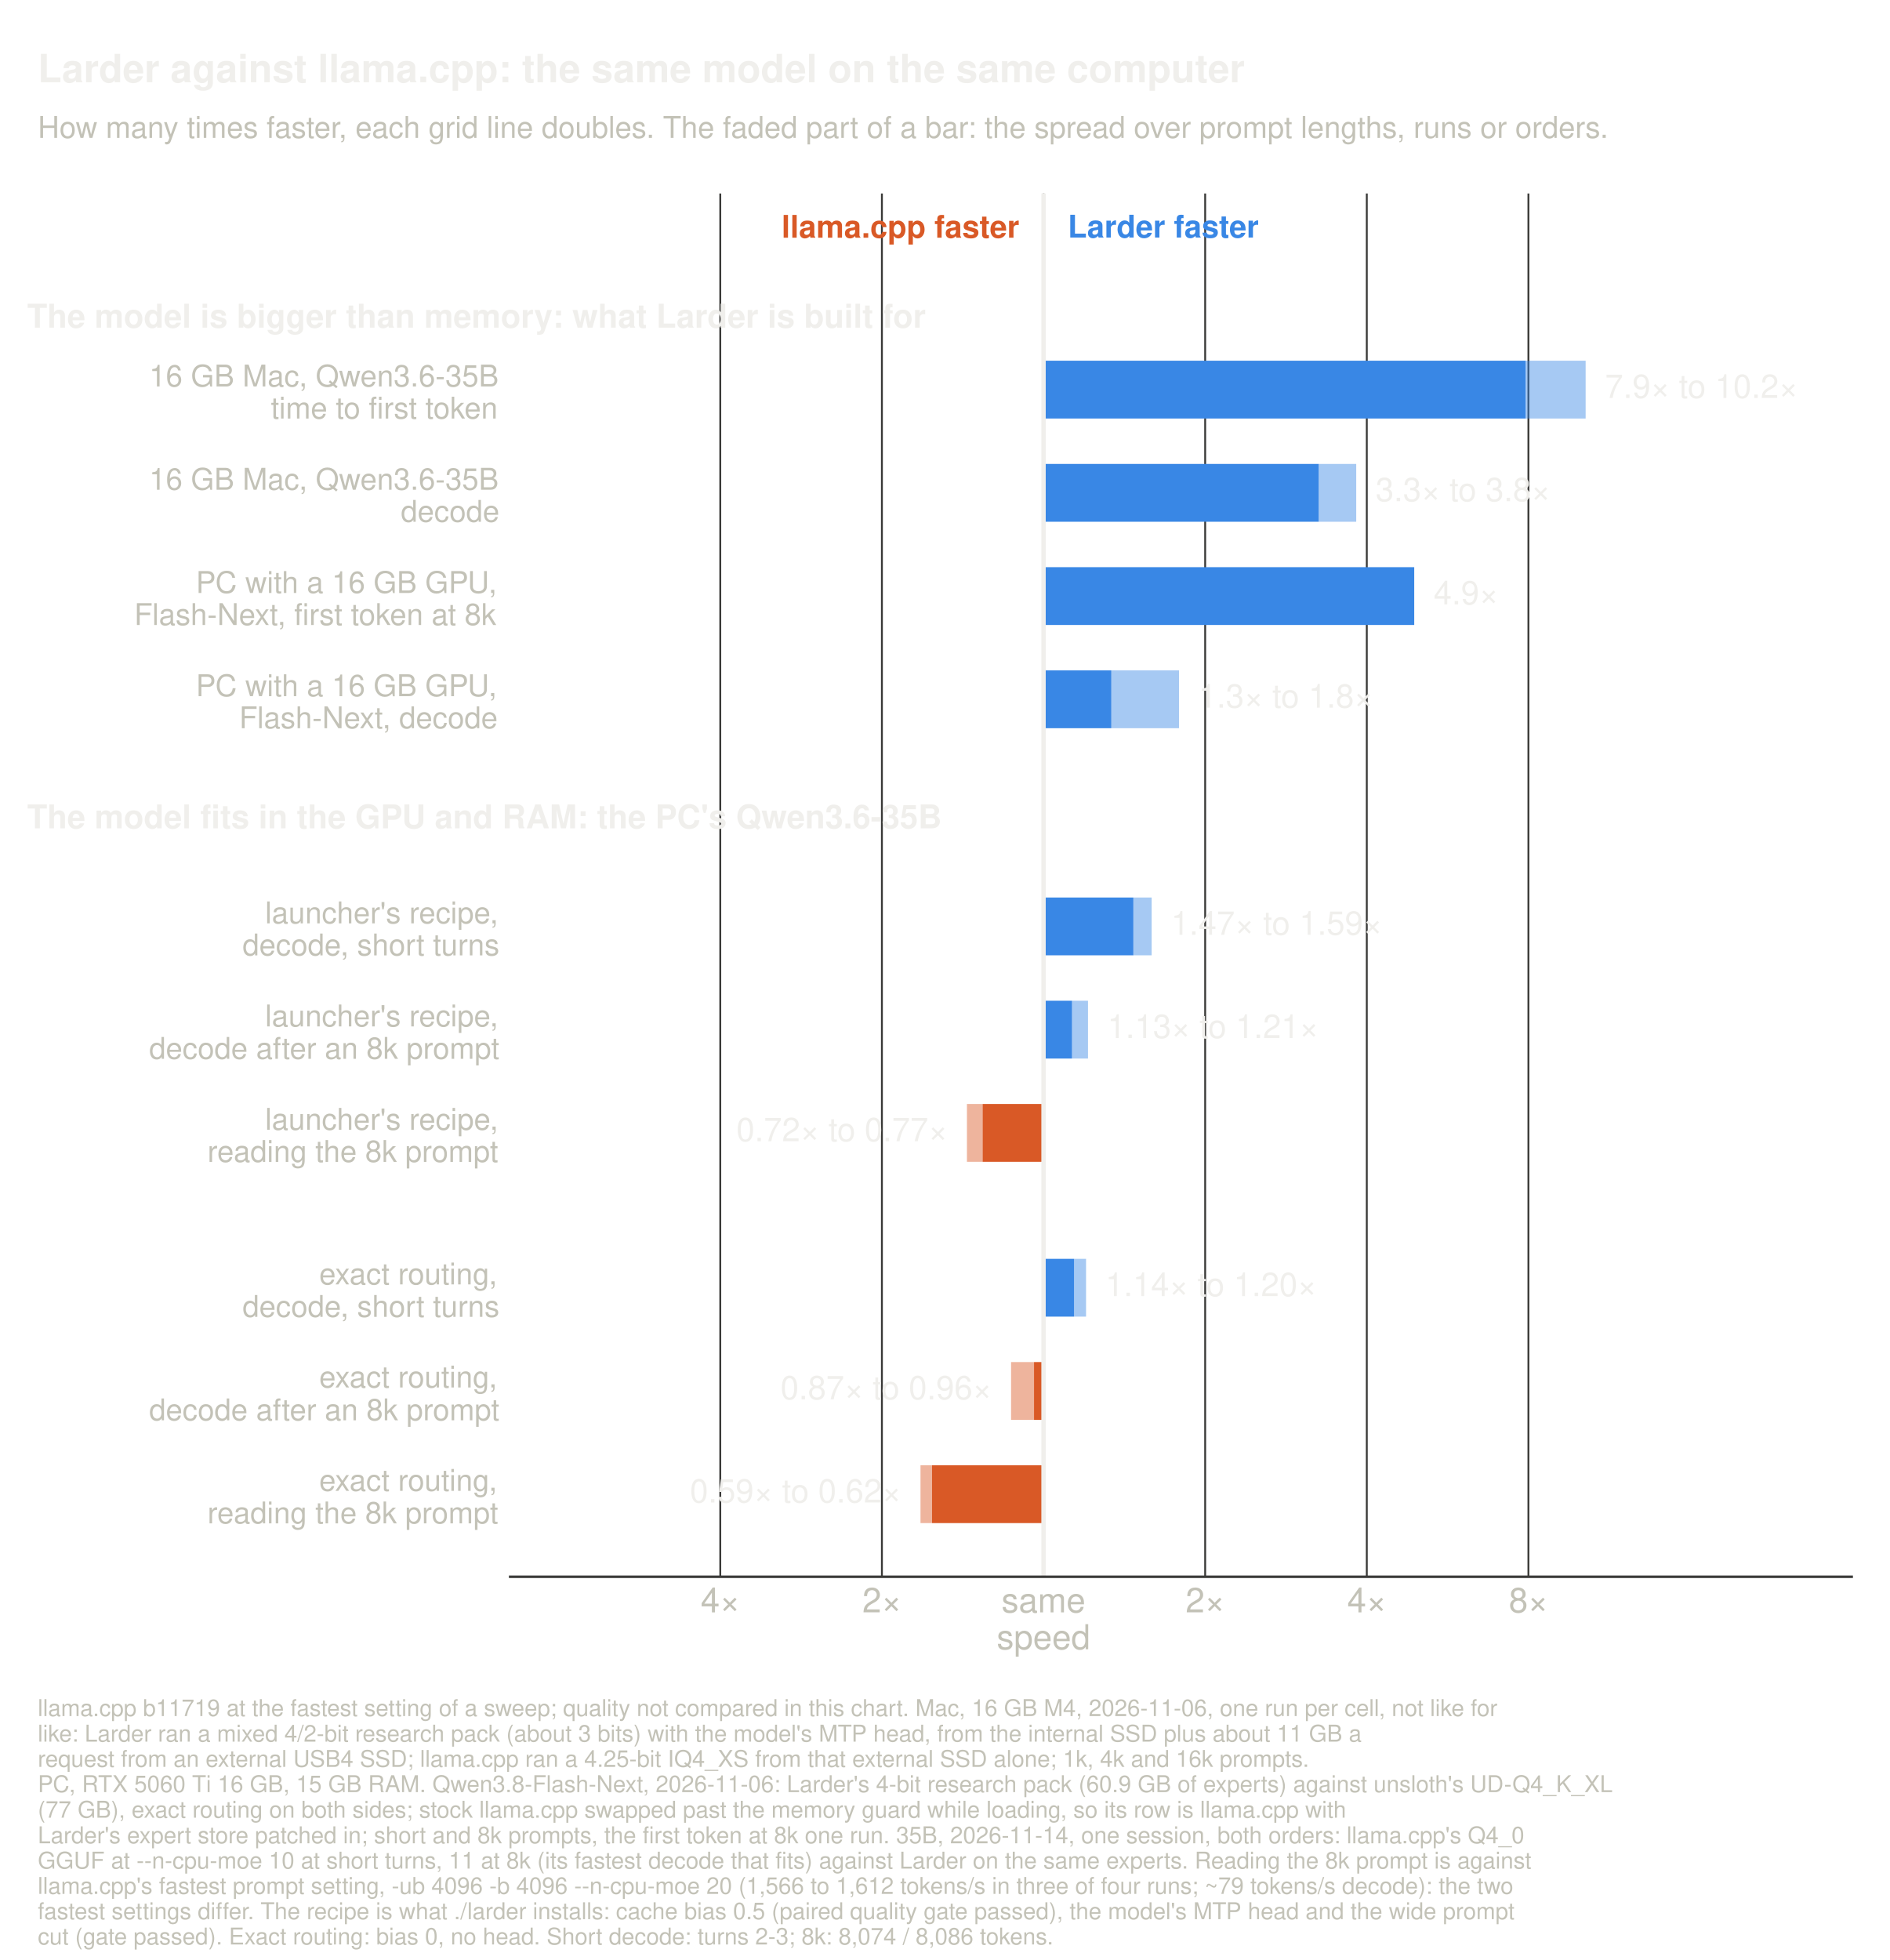
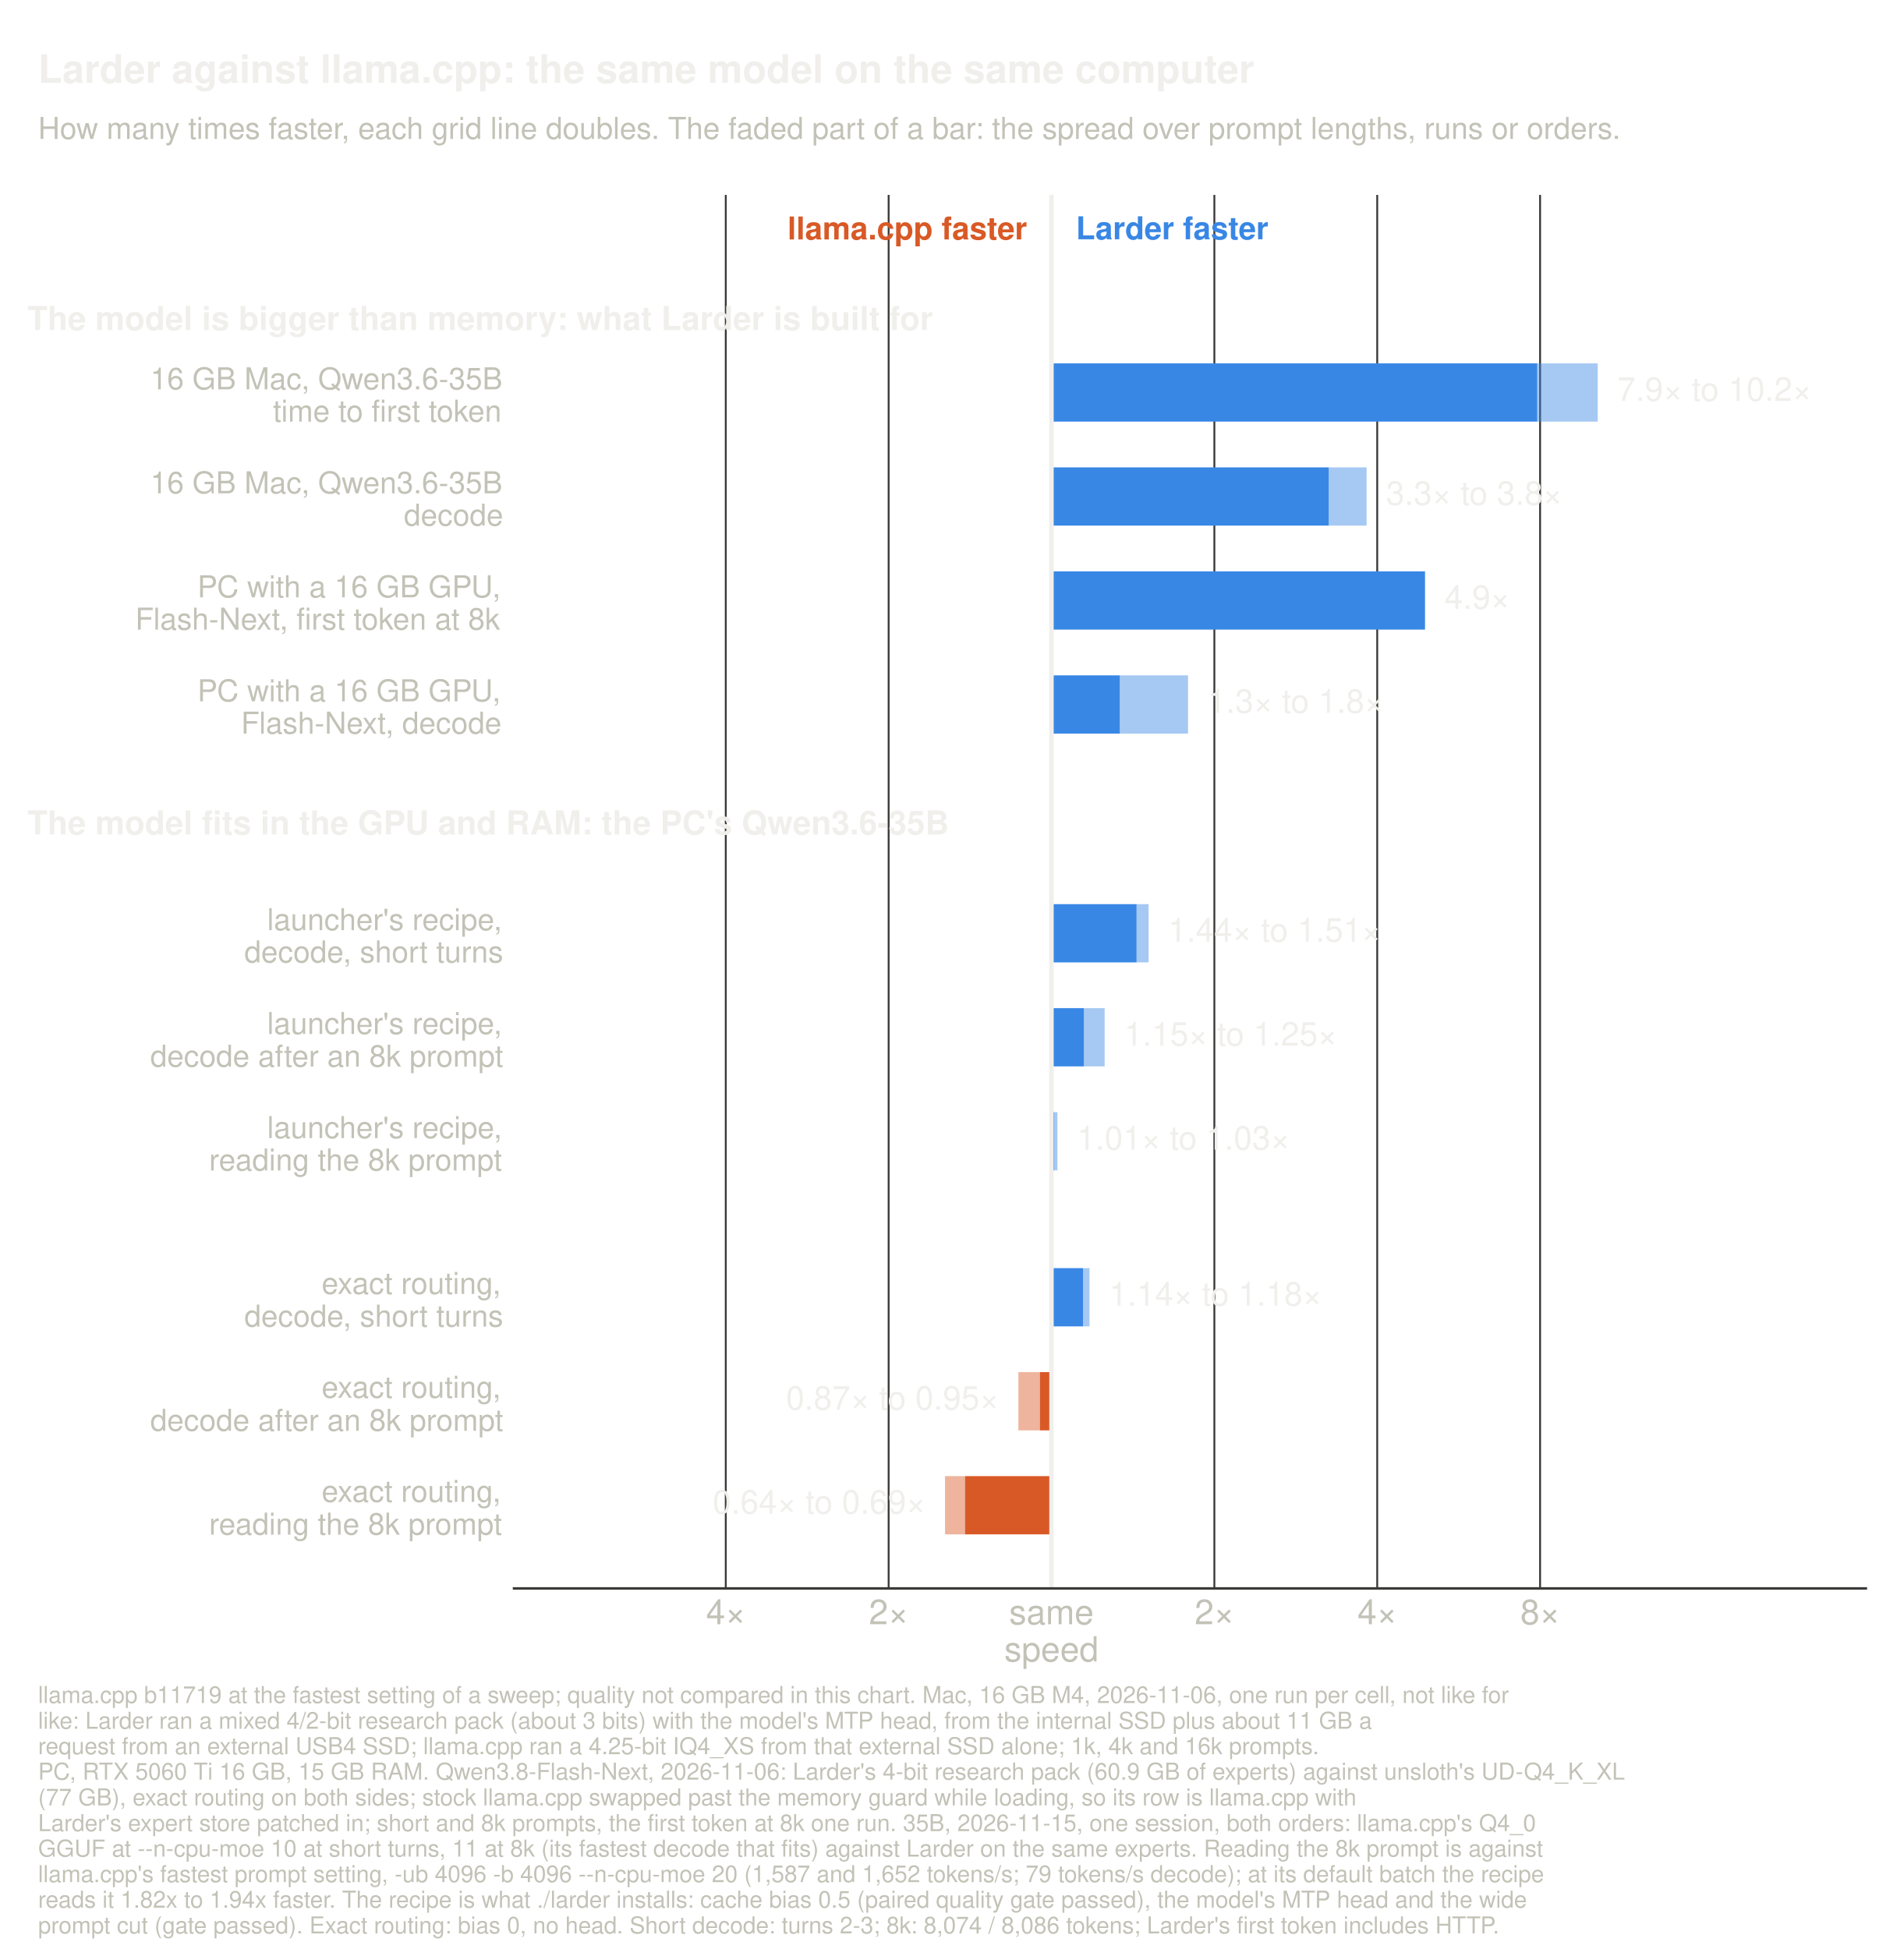
- <svg xmlns="http://www.w3.org/2000/svg" width="604.8pt" height="627.3pt" viewBox="0 0 604.8 627.3" version="1.1">
+ <svg xmlns="http://www.w3.org/2000/svg" width="604.8pt" height="619.2pt" viewBox="0 0 604.8 619.2" version="1.1">
  <defs>
    <style type="text/css">*{stroke-linejoin: round; stroke-linecap: butt}</style>
  </defs>
  <g id="figure_1">
    <g id="patch_1">
      <path d="M 0 619.2  L 604.8 619.2  L 604.8 0  L 0 0  L 0 619.2  z " style="fill: none; opacity: 0" />
    </g>
    <g id="axes_1">
      <g id="patch_2">
        <path d="M 163.296 504.648  L 592.704 504.648  L 592.704 61.92  L 163.296 61.92  L 163.296 504.648  z " style="fill: none" />
      </g>
      <g id="matplotlib.axis_1">
        <g id="xtick_1">
          <g id="line2d_1">
-             <path d="M 230.553 504.648  L 230.553 61.92  " clip-path="url(#pccfe65af7b)" style="fill: none; stroke: #3a3a38; stroke-width: 0.6; stroke-linecap: square" />
+             <path d="M 230.553 504.648  L 230.553 61.92  " clip-path="url(#p7c2f07fdb1)" style="fill: none; stroke: #3a3a38; stroke-width: 0.6; stroke-linecap: square" />
          </g>
          <g id="line2d_2" />
          <g id="text_1">
            <text style="font-size: 11px; font-family: 'Helvetica', 'Arial', 'DejaVu Sans', sans-serif; text-anchor: middle; fill: #c3c2b7" x="230.553" y="516.039" transform="rotate(-0 230.5527 516.0388)">4×</text>
          </g>
        </g>
        <g id="xtick_2">
          <g id="line2d_3">
-             <path d="M 282.289 504.648  L 282.289 61.92  " clip-path="url(#pccfe65af7b)" style="fill: none; stroke: #3a3a38; stroke-width: 0.6; stroke-linecap: square" />
+             <path d="M 282.289 504.648  L 282.289 61.92  " clip-path="url(#p7c2f07fdb1)" style="fill: none; stroke: #3a3a38; stroke-width: 0.6; stroke-linecap: square" />
          </g>
          <g id="line2d_4" />
          <g id="text_2">
            <text style="font-size: 11px; font-family: 'Helvetica', 'Arial', 'DejaVu Sans', sans-serif; text-anchor: middle; fill: #c3c2b7" x="282.289" y="516.039" transform="rotate(-0 282.2886 516.0388)">2×</text>
          </g>
        </g>
        <g id="xtick_3">
          <g id="line2d_5">
-             <path d="M 334.024 504.648  L 334.024 61.92  " clip-path="url(#pccfe65af7b)" style="fill: none; stroke: #3a3a38; stroke-width: 0.6; stroke-linecap: square" />
+             <path d="M 334.024 504.648  L 334.024 61.92  " clip-path="url(#p7c2f07fdb1)" style="fill: none; stroke: #3a3a38; stroke-width: 0.6; stroke-linecap: square" />
          </g>
          <g id="line2d_6" />
          <g id="text_3">
            <text style="font-size: 11px; font-family: 'Helvetica', 'Arial', 'DejaVu Sans', sans-serif; fill: #c3c2b7" transform="translate(320.5761 516.0388)">same</text>
            <text style="font-size: 11px; font-family: 'Helvetica', 'Arial', 'DejaVu Sans', sans-serif; fill: #c3c2b7" transform="translate(319.0404 527.8315)">speed</text>
          </g>
        </g>
        <g id="xtick_4">
          <g id="line2d_7">
-             <path d="M 385.76 504.648  L 385.76 61.92  " clip-path="url(#pccfe65af7b)" style="fill: none; stroke: #3a3a38; stroke-width: 0.6; stroke-linecap: square" />
+             <path d="M 385.76 504.648  L 385.76 61.92  " clip-path="url(#p7c2f07fdb1)" style="fill: none; stroke: #3a3a38; stroke-width: 0.6; stroke-linecap: square" />
          </g>
          <g id="line2d_8" />
          <g id="text_4">
            <text style="font-size: 11px; font-family: 'Helvetica', 'Arial', 'DejaVu Sans', sans-serif; text-anchor: middle; fill: #c3c2b7" x="385.76" y="516.039" transform="rotate(-0 385.7604 516.0388)">2×</text>
          </g>
        </g>
        <g id="xtick_5">
          <g id="line2d_9">
-             <path d="M 437.496 504.648  L 437.496 61.92  " clip-path="url(#pccfe65af7b)" style="fill: none; stroke: #3a3a38; stroke-width: 0.6; stroke-linecap: square" />
+             <path d="M 437.496 504.648  L 437.496 61.92  " clip-path="url(#p7c2f07fdb1)" style="fill: none; stroke: #3a3a38; stroke-width: 0.6; stroke-linecap: square" />
          </g>
          <g id="line2d_10" />
          <g id="text_5">
            <text style="font-size: 11px; font-family: 'Helvetica', 'Arial', 'DejaVu Sans', sans-serif; text-anchor: middle; fill: #c3c2b7" x="437.496" y="516.039" transform="rotate(-0 437.4963 516.0388)">4×</text>
          </g>
        </g>
        <g id="xtick_6">
          <g id="line2d_11">
-             <path d="M 489.232 504.648  L 489.232 61.92  " clip-path="url(#pccfe65af7b)" style="fill: none; stroke: #3a3a38; stroke-width: 0.6; stroke-linecap: square" />
+             <path d="M 489.232 504.648  L 489.232 61.92  " clip-path="url(#p7c2f07fdb1)" style="fill: none; stroke: #3a3a38; stroke-width: 0.6; stroke-linecap: square" />
          </g>
          <g id="line2d_12" />
          <g id="text_6">
            <text style="font-size: 11px; font-family: 'Helvetica', 'Arial', 'DejaVu Sans', sans-serif; text-anchor: middle; fill: #c3c2b7" x="489.232" y="516.039" transform="rotate(-0 489.2322 516.0388)">8×</text>
          </g>
        </g>
      </g>
      <g id="matplotlib.axis_2">
        <g id="ytick_1">
          <g id="line2d_13" />
          <g id="text_7">
            <text style="font-size: 9.6px; font-family: 'Helvetica', 'Arial', 'DejaVu Sans', sans-serif; fill: #c3c2b7" transform="translate(47.7475 123.6944)">16 GB Mac, Qwen3.6-35B</text>
            <text style="font-size: 9.6px; font-family: 'Helvetica', 'Arial', 'DejaVu Sans', sans-serif; fill: #c3c2b7" transform="translate(86.7085 133.9592)">time to first token</text>
          </g>
        </g>
        <g id="ytick_2">
          <g id="line2d_14" />
          <g id="text_8">
            <text style="font-size: 9.6px; font-family: 'Helvetica', 'Arial', 'DejaVu Sans', sans-serif; fill: #c3c2b7" transform="translate(47.7475 156.7338)">16 GB Mac, Qwen3.6-35B</text>
            <text style="font-size: 9.6px; font-family: 'Helvetica', 'Arial', 'DejaVu Sans', sans-serif; fill: #c3c2b7" transform="translate(128.3035 166.9986)">decode</text>
          </g>
        </g>
        <g id="ytick_3">
          <g id="line2d_15" />
          <g id="text_9">
            <text style="font-size: 9.6px; font-family: 'Helvetica', 'Arial', 'DejaVu Sans', sans-serif; fill: #c3c2b7" transform="translate(62.6965 189.7732)">PC with a 16 GB GPU,</text>
            <text style="font-size: 9.6px; font-family: 'Helvetica', 'Arial', 'DejaVu Sans', sans-serif; fill: #c3c2b7" transform="translate(42.9625 200.038)">Flash-Next, first token at 8k</text>
          </g>
        </g>
        <g id="ytick_4">
          <g id="line2d_16" />
          <g id="text_10">
            <text style="font-size: 9.6px; font-family: 'Helvetica', 'Arial', 'DejaVu Sans', sans-serif; fill: #c3c2b7" transform="translate(62.6965 222.8126)">PC with a 16 GB GPU,</text>
            <text style="font-size: 9.6px; font-family: 'Helvetica', 'Arial', 'DejaVu Sans', sans-serif; fill: #c3c2b7" transform="translate(76.561 233.0774)">Flash-Next, decode</text>
          </g>
        </g>
        <g id="ytick_5">
          <g id="line2d_17" />
          <g id="text_11">
            <text style="font-size: 9.6px; font-family: 'Helvetica', 'Arial', 'DejaVu Sans', sans-serif; fill: #c3c2b7" transform="translate(84.862 295.5105)">launcher's recipe,</text>
            <text style="font-size: 9.6px; font-family: 'Helvetica', 'Arial', 'DejaVu Sans', sans-serif; fill: #c3c2b7" transform="translate(77.6215 305.7753)">decode, short turns</text>
          </g>
        </g>
        <g id="ytick_6">
          <g id="line2d_18" />
          <g id="text_12">
            <text style="font-size: 9.6px; font-family: 'Helvetica', 'Arial', 'DejaVu Sans', sans-serif; fill: #c3c2b7" transform="translate(84.862 328.5012)">launcher's recipe,</text>
            <text style="font-size: 9.6px; font-family: 'Helvetica', 'Arial', 'DejaVu Sans', sans-serif; fill: #c3c2b7" transform="translate(47.737 338.883)">decode after an 8k prompt</text>
          </g>
        </g>
        <g id="ytick_7">
          <g id="line2d_19" />
          <g id="text_13">
            <text style="font-size: 9.6px; font-family: 'Helvetica', 'Arial', 'DejaVu Sans', sans-serif; fill: #c3c2b7" transform="translate(84.862 361.5781)">launcher's recipe,</text>
            <text style="font-size: 9.6px; font-family: 'Helvetica', 'Arial', 'DejaVu Sans', sans-serif; fill: #c3c2b7" transform="translate(66.415 371.8699)">reading the 8k prompt</text>
          </g>
        </g>
        <g id="ytick_8">
          <g id="line2d_20" />
          <g id="text_14">
            <text style="font-size: 9.6px; font-family: 'Helvetica', 'Arial', 'DejaVu Sans', sans-serif; fill: #c3c2b7" transform="translate(102.1675 411.0757)">exact routing,</text>
            <text style="font-size: 9.6px; font-family: 'Helvetica', 'Arial', 'DejaVu Sans', sans-serif; fill: #c3c2b7" transform="translate(77.6215 421.4635)">decode, short turns</text>
          </g>
        </g>
        <g id="ytick_9">
          <g id="line2d_21" />
          <g id="text_15">
            <text style="font-size: 9.6px; font-family: 'Helvetica', 'Arial', 'DejaVu Sans', sans-serif; fill: #c3c2b7" transform="translate(102.1675 444.0663)">exact routing,</text>
            <text style="font-size: 9.6px; font-family: 'Helvetica', 'Arial', 'DejaVu Sans', sans-serif; fill: #c3c2b7" transform="translate(47.737 454.5711)">decode after an 8k prompt</text>
          </g>
        </g>
        <g id="ytick_10">
          <g id="line2d_22" />
          <g id="text_16">
            <text style="font-size: 9.6px; font-family: 'Helvetica', 'Arial', 'DejaVu Sans', sans-serif; fill: #c3c2b7" transform="translate(102.1675 477.1432)">exact routing,</text>
            <text style="font-size: 9.6px; font-family: 'Helvetica', 'Arial', 'DejaVu Sans', sans-serif; fill: #c3c2b7" transform="translate(66.415 487.558)">reading the 8k prompt</text>
          </g>
        </g>
      </g>
      <g id="patch_3">
-         <path d="M 334.024 133.946  L 488.338 133.946  L 488.338 115.444  L 334.024 115.444  z " clip-path="url(#pccfe65af7b)" style="fill: #3987e5" />
+         <path d="M 334.024 133.946  L 488.338 133.946  L 488.338 115.444  L 334.024 115.444  z " clip-path="url(#p7c2f07fdb1)" style="fill: #3987e5" />
      </g>
      <g id="patch_4">
-         <path d="M 488.338 133.946  L 507.543 133.946  L 507.543 115.444  L 488.338 115.444  z " clip-path="url(#pccfe65af7b)" style="fill: #3987e5; opacity: 0.45" />
+         <path d="M 488.338 133.946  L 507.543 133.946  L 507.543 115.444  L 488.338 115.444  z " clip-path="url(#p7c2f07fdb1)" style="fill: #3987e5; opacity: 0.45" />
      </g>
      <g id="patch_5">
-         <path d="M 334.024 166.985  L 422.103 166.985  L 422.103 148.483  L 334.024 148.483  z " clip-path="url(#pccfe65af7b)" style="fill: #3987e5" />
+         <path d="M 334.024 166.985  L 422.103 166.985  L 422.103 148.483  L 334.024 148.483  z " clip-path="url(#p7c2f07fdb1)" style="fill: #3987e5" />
      </g>
      <g id="patch_6">
-         <path d="M 422.103 166.985  L 434.114 166.985  L 434.114 148.483  L 422.103 148.483  z " clip-path="url(#pccfe65af7b)" style="fill: #3987e5; opacity: 0.45" />
+         <path d="M 422.103 166.985  L 434.114 166.985  L 434.114 148.483  L 422.103 148.483  z " clip-path="url(#p7c2f07fdb1)" style="fill: #3987e5; opacity: 0.45" />
      </g>
      <g id="patch_7">
-         <path d="M 334.024 200.025  L 452.68 200.025  L 452.68 181.523  L 334.024 181.523  z " clip-path="url(#pccfe65af7b)" style="fill: #3987e5" />
+         <path d="M 334.024 200.025  L 452.68 200.025  L 452.68 181.523  L 334.024 181.523  z " clip-path="url(#p7c2f07fdb1)" style="fill: #3987e5" />
      </g>
      <g id="patch_8">
-         <path d="M 452.68 200.025  L 452.68 200.025  L 452.68 181.523  L 452.68 181.523  z " clip-path="url(#pccfe65af7b)" style="fill: #3987e5; opacity: 0.45" />
+         <path d="M 452.68 200.025  L 452.68 200.025  L 452.68 181.523  L 452.68 181.523  z " clip-path="url(#p7c2f07fdb1)" style="fill: #3987e5; opacity: 0.45" />
      </g>
      <g id="patch_9">
-         <path d="M 334.024 233.064  L 355.726 233.064  L 355.726 214.562  L 334.024 214.562  z " clip-path="url(#pccfe65af7b)" style="fill: #3987e5" />
+         <path d="M 334.024 233.064  L 355.726 233.064  L 355.726 214.562  L 334.024 214.562  z " clip-path="url(#p7c2f07fdb1)" style="fill: #3987e5" />
      </g>
      <g id="patch_10">
-         <path d="M 355.726 233.064  L 377.401 233.064  L 377.401 214.562  L 355.726 214.562  z " clip-path="url(#pccfe65af7b)" style="fill: #3987e5; opacity: 0.45" />
+         <path d="M 355.726 233.064  L 377.401 233.064  L 377.401 214.562  L 355.726 214.562  z " clip-path="url(#p7c2f07fdb1)" style="fill: #3987e5; opacity: 0.45" />
      </g>
      <g id="patch_11">
-         <path d="M 334.024 305.751  L 362.78 305.751  L 362.78 287.249  L 334.024 287.249  z " clip-path="url(#pccfe65af7b)" style="fill: #3987e5" />
+         <path d="M 334.024 305.751  L 361.053 305.751  L 361.053 287.249  L 334.024 287.249  z " clip-path="url(#p7c2f07fdb1)" style="fill: #3987e5" />
      </g>
      <g id="patch_12">
-         <path d="M 362.78 305.751  L 368.637 305.751  L 368.637 287.249  L 362.78 287.249  z " clip-path="url(#pccfe65af7b)" style="fill: #3987e5; opacity: 0.45" />
+         <path d="M 361.053 305.751  L 364.862 305.751  L 364.862 287.249  L 361.053 287.249  z " clip-path="url(#p7c2f07fdb1)" style="fill: #3987e5; opacity: 0.45" />
      </g>
      <g id="patch_13">
-         <path d="M 334.024 338.79  L 343.147 338.79  L 343.147 320.288  L 334.024 320.288  z " clip-path="url(#pccfe65af7b)" style="fill: #3987e5" />
+         <path d="M 334.024 338.79  L 344.323 338.79  L 344.323 320.288  L 334.024 320.288  z " clip-path="url(#p7c2f07fdb1)" style="fill: #3987e5" />
      </g>
      <g id="patch_14">
-         <path d="M 343.147 338.79  L 348.252 338.79  L 348.252 320.288  L 343.147 320.288  z " clip-path="url(#pccfe65af7b)" style="fill: #3987e5; opacity: 0.45" />
+         <path d="M 344.323 338.79  L 350.91 338.79  L 350.91 320.288  L 344.323 320.288  z " clip-path="url(#p7c2f07fdb1)" style="fill: #3987e5; opacity: 0.45" />
      </g>
      <g id="patch_15">
-         <path d="M 334.024 371.83  L 314.516 371.83  L 314.516 353.328  L 334.024 353.328  z " clip-path="url(#pccfe65af7b)" style="fill: #d95926" />
+         <path d="M 334.024 371.83  L 334.88 371.83  L 334.88 353.328  L 334.024 353.328  z " clip-path="url(#p7c2f07fdb1)" style="fill: #3987e5" />
      </g>
      <g id="patch_16">
-         <path d="M 314.516 371.83  L 309.505 371.83  L 309.505 353.328  L 314.516 353.328  z " clip-path="url(#pccfe65af7b)" style="fill: #d95926; opacity: 0.45" />
+         <path d="M 334.88 371.83  L 335.907 371.83  L 335.907 353.328  L 334.88 353.328  z " clip-path="url(#p7c2f07fdb1)" style="fill: #3987e5; opacity: 0.45" />
      </g>
      <g id="patch_17">
-         <path d="M 334.024 421.389  L 343.804 421.389  L 343.804 402.887  L 334.024 402.887  z " clip-path="url(#pccfe65af7b)" style="fill: #3987e5" />
+         <path d="M 334.024 421.389  L 344.029 421.389  L 344.029 402.887  L 334.024 402.887  z " clip-path="url(#p7c2f07fdb1)" style="fill: #3987e5" />
      </g>
      <g id="patch_18">
-         <path d="M 343.804 421.389  L 347.633 421.389  L 347.633 402.887  L 343.804 402.887  z " clip-path="url(#pccfe65af7b)" style="fill: #3987e5; opacity: 0.45" />
+         <path d="M 344.029 421.389  L 346.111 421.389  L 346.111 402.887  L 344.029 402.887  z " clip-path="url(#p7c2f07fdb1)" style="fill: #3987e5; opacity: 0.45" />
      </g>
      <g id="patch_19">
-         <path d="M 334.024 454.428  L 330.978 454.428  L 330.978 435.926  L 334.024 435.926  z " clip-path="url(#pccfe65af7b)" style="fill: #d95926" />
+         <path d="M 334.024 454.428  L 330.333 454.428  L 330.333 435.926  L 334.024 435.926  z " clip-path="url(#p7c2f07fdb1)" style="fill: #d95926" />
      </g>
      <g id="patch_20">
-         <path d="M 330.978 454.428  L 323.63 454.428  L 323.63 435.926  L 330.978 435.926  z " clip-path="url(#pccfe65af7b)" style="fill: #d95926; opacity: 0.45" />
+         <path d="M 330.333 454.428  L 323.513 454.428  L 323.513 435.926  L 330.333 435.926  z " clip-path="url(#p7c2f07fdb1)" style="fill: #d95926; opacity: 0.45" />
      </g>
      <g id="patch_21">
-         <path d="M 334.024 487.468  L 298.344 487.468  L 298.344 468.965  L 334.024 468.965  z " clip-path="url(#pccfe65af7b)" style="fill: #d95926" />
+         <path d="M 334.024 487.468  L 306.545 487.468  L 306.545 468.965  L 334.024 468.965  z " clip-path="url(#p7c2f07fdb1)" style="fill: #d95926" />
      </g>
      <g id="patch_22">
-         <path d="M 298.344 487.468  L 294.642 487.468  L 294.642 468.965  L 298.344 468.965  z " clip-path="url(#pccfe65af7b)" style="fill: #d95926; opacity: 0.45" />
+         <path d="M 306.545 487.468  L 300.207 487.468  L 300.207 468.965  L 306.545 468.965  z " clip-path="url(#p7c2f07fdb1)" style="fill: #d95926; opacity: 0.45" />
      </g>
      <g id="line2d_23">
-         <path d="M 334.024 504.648  L 334.024 61.92  " clip-path="url(#pccfe65af7b)" style="fill: none; stroke: #f0efec; stroke-width: 1.4; stroke-linecap: square" />
+         <path d="M 334.024 504.648  L 334.024 61.92  " clip-path="url(#p7c2f07fdb1)" style="fill: none; stroke: #f0efec; stroke-width: 1.4; stroke-linecap: square" />
      </g>
      <g id="patch_23">
        <path d="M 163.296 504.648  L 592.704 504.648  " style="fill: none; stroke: #3a3a38; stroke-width: 0.8; stroke-linejoin: miter; stroke-linecap: square" />
      </g>
      <g id="text_17">
        <text style="font-size: 10.5px; font-family: 'Helvetica', 'Arial', 'DejaVu Sans', sans-serif; text-anchor: start; fill: #f0efec" x="513.751" y="127.367" transform="rotate(-0 513.7514 127.3666)">7.9× to 10.2×</text>
      </g>
      <g id="text_18">
        <text style="font-size: 10.5px; font-family: 'Helvetica', 'Arial', 'DejaVu Sans', sans-serif; text-anchor: start; fill: #f0efec" x="440.322" y="160.406" transform="rotate(-0 440.3223 160.406)">3.3× to 3.8×</text>
      </g>
      <g id="text_19">
        <text style="font-size: 10.5px; font-family: 'Helvetica', 'Arial', 'DejaVu Sans', sans-serif; text-anchor: start; fill: #f0efec" x="458.888" y="193.445" transform="rotate(-0 458.8883 193.4454)">4.9×</text>
      </g>
      <g id="text_20">
        <text style="font-size: 10.5px; font-family: 'Helvetica', 'Arial', 'DejaVu Sans', sans-serif; text-anchor: start; fill: #f0efec" x="383.61" y="226.485" transform="rotate(-0 383.6098 226.4848)">1.3× to 1.8×</text>
      </g>
      <g id="text_21">
-         <text style="font-size: 10.5px; font-family: 'Helvetica', 'Arial', 'DejaVu Sans', sans-serif; text-anchor: start; fill: #f0efec" x="374.837" y="299.172" transform="rotate(-0 374.8372 299.1715)">1.47× to 1.59×</text>
+         <text style="font-size: 10.5px; font-family: 'Helvetica', 'Arial', 'DejaVu Sans', sans-serif; text-anchor: start; fill: #f0efec" x="371.07" y="299.172" transform="rotate(-0 371.0705 299.1715)">1.44× to 1.51×</text>
      </g>
      <g id="text_22">
-         <text style="font-size: 10.5px; font-family: 'Helvetica', 'Arial', 'DejaVu Sans', sans-serif; text-anchor: start; fill: #f0efec" x="354.452" y="332.211" transform="rotate(-0 354.4522 332.2109)">1.13× to 1.21×</text>
+         <text style="font-size: 10.5px; font-family: 'Helvetica', 'Arial', 'DejaVu Sans', sans-serif; text-anchor: start; fill: #f0efec" x="357.119" y="332.211" transform="rotate(-0 357.1186 332.2109)">1.15× to 1.25×</text>
      </g>
      <g id="text_23">
-         <text style="font-size: 10.5px; font-family: 'Helvetica', 'Arial', 'DejaVu Sans', sans-serif; text-anchor: end; fill: #f0efec" x="303.305" y="365.25" transform="rotate(-0 303.3052 365.2503)">0.72× to 0.77×</text>
+         <text style="font-size: 10.5px; font-family: 'Helvetica', 'Arial', 'DejaVu Sans', sans-serif; text-anchor: start; fill: #f0efec" x="342.116" y="365.25" transform="rotate(-0 342.1157 365.2503)">1.01× to 1.03×</text>
      </g>
      <g id="text_24">
-         <text style="font-size: 10.5px; font-family: 'Helvetica', 'Arial', 'DejaVu Sans', sans-serif; text-anchor: start; fill: #f0efec" x="353.833" y="414.809" transform="rotate(-0 353.8328 414.8094)">1.14× to 1.20×</text>
+         <text style="font-size: 10.5px; font-family: 'Helvetica', 'Arial', 'DejaVu Sans', sans-serif; text-anchor: start; fill: #f0efec" x="352.319" y="414.809" transform="rotate(-0 352.3195 414.8094)">1.14× to 1.18×</text>
      </g>
      <g id="text_25">
-         <text style="font-size: 10.5px; font-family: 'Helvetica', 'Arial', 'DejaVu Sans', sans-serif; text-anchor: end; fill: #f0efec" x="317.43" y="447.849" transform="rotate(-0 317.4301 447.8488)">0.87× to 0.96×</text>
+         <text style="font-size: 10.5px; font-family: 'Helvetica', 'Arial', 'DejaVu Sans', sans-serif; text-anchor: end; fill: #f0efec" x="317.304" y="447.849" transform="rotate(-0 317.3042 447.8488)">0.87× to 0.95×</text>
      </g>
      <g id="text_26">
-         <text style="font-size: 10.5px; font-family: 'Helvetica', 'Arial', 'DejaVu Sans', sans-serif; text-anchor: end; fill: #f0efec" x="288.442" y="480.888" transform="rotate(-0 288.4424 480.8882)">0.59× to 0.62×</text>
+         <text style="font-size: 10.5px; font-family: 'Helvetica', 'Arial', 'DejaVu Sans', sans-serif; text-anchor: end; fill: #f0efec" x="293.999" y="480.888" transform="rotate(-0 293.999 480.8882)">0.64× to 0.69×</text>
      </g>
      <g id="text_27">
        <text style="font-weight: 700; font-size: 10px; font-family: 'Helvetica', 'Arial', 'DejaVu Sans', sans-serif; text-anchor: end; fill: #d95926" x="326.264" y="76.079" transform="rotate(-0 326.2641 76.0791)">llama.cpp faster</text>
      </g>
      <g id="text_28">
        <text style="font-weight: 700; font-size: 10px; font-family: 'Helvetica', 'Arial', 'DejaVu Sans', sans-serif; text-anchor: start; fill: #3987e5" x="341.785" y="76.028" transform="rotate(-0 341.7849 76.02832)">Larder faster</text>
      </g>
      <g id="text_29">
        <text style="font-weight: 700; font-size: 10.5px; font-family: 'Helvetica', 'Arial', 'DejaVu Sans', sans-serif; text-anchor: start; fill: #f0efec" x="8.709" y="104.871" transform="rotate(-0 8.70912 104.8712)">The model is bigger than memory: what Larder is built for</text>
      </g>
      <g id="text_30">
        <text style="font-weight: 700; font-size: 10.5px; font-family: 'Helvetica', 'Arial', 'DejaVu Sans', sans-serif; text-anchor: start; fill: #f0efec" x="8.709" y="265.112" transform="rotate(-0 8.70912 265.1123)">The model fits in the GPU and RAM: the PC's Qwen3.6-35B</text>
      </g>
    </g>
    <g id="text_31">
      <text style="font-weight: 700; font-size: 12.5px; font-family: 'Helvetica', 'Arial', 'DejaVu Sans', sans-serif; text-anchor: start; fill: #f0efec" x="12.096" y="26.334" transform="rotate(-0 12.096 26.33369)">Larder against llama.cpp: the same model on the same computer</text>
    </g>
    <g id="text_32">
      <text style="font-size: 9.6px; font-family: 'Helvetica', 'Arial', 'DejaVu Sans', sans-serif; text-anchor: start; fill: #c3c2b7" x="12.096" y="44.136" transform="rotate(-0 12.096 44.136)">How many times faster, each grid line doubles. The faded part of a bar: the spread over prompt lengths, runs or orders.</text>
    </g>
    <g id="text_33">
-       <text style="font-size: 7.4px; font-family: 'Helvetica', 'Arial', 'DejaVu Sans', sans-serif; fill: #c3c2b7" transform="translate(12.096 549.224)">llama.cpp b11719 at the fastest setting of a sweep; quality not compared in this chart. Mac, 16 GB M4, 2026-11-06, one run per cell, not like for</text>
-       <text style="font-size: 7.4px; font-family: 'Helvetica', 'Arial', 'DejaVu Sans', sans-serif; fill: #c3c2b7" transform="translate(12.096 557.4047)">like: Larder ran a mixed 4/2-bit research pack (about 3 bits) with the model's MTP head, from the internal SSD plus about 11 GB a</text>
-       <text style="font-size: 7.4px; font-family: 'Helvetica', 'Arial', 'DejaVu Sans', sans-serif; fill: #c3c2b7" transform="translate(12.096 565.4906)">request from an external USB4 SSD; llama.cpp ran a 4.25-bit IQ4_XS from that external SSD alone; 1k, 4k and 16k prompts.</text>
-       <text style="font-size: 7.4px; font-family: 'Helvetica', 'Arial', 'DejaVu Sans', sans-serif; fill: #c3c2b7" transform="translate(12.096 573.5765)">PC, RTX 5060 Ti 16 GB, 15 GB RAM. Qwen3.8-Flash-Next, 2026-11-06: Larder's 4-bit research pack (60.9 GB of experts) against unsloth's UD-Q4_K_XL</text>
-       <text style="font-size: 7.4px; font-family: 'Helvetica', 'Arial', 'DejaVu Sans', sans-serif; fill: #c3c2b7" transform="translate(12.096 581.7572)">(77 GB), exact routing on both sides; stock llama.cpp swapped past the memory guard while loading, so its row is llama.cpp with</text>
-       <text style="font-size: 7.4px; font-family: 'Helvetica', 'Arial', 'DejaVu Sans', sans-serif; fill: #c3c2b7" transform="translate(12.096 589.9379)">Larder's expert store patched in; short and 8k prompts, the first token at 8k one run. 35B, 2026-11-14, one session, both orders: llama.cpp's Q4_0</text>
-       <text style="font-size: 7.4px; font-family: 'Helvetica', 'Arial', 'DejaVu Sans', sans-serif; fill: #c3c2b7" transform="translate(12.096 598.0379)">GGUF at --n-cpu-moe 10 at short turns, 11 at 8k (its fastest decode that fits) against Larder on the same experts. Reading the 8k prompt is against</text>
-       <text style="font-size: 7.4px; font-family: 'Helvetica', 'Arial', 'DejaVu Sans', sans-serif; fill: #c3c2b7" transform="translate(12.096 606.1379)">llama.cpp's fastest prompt setting, -ub 4096 -b 4096 --n-cpu-moe 20 (1,566 to 1,612 tokens/s in three of four runs; ~79 tokens/s decode): the two</text>
-       <text style="font-size: 7.4px; font-family: 'Helvetica', 'Arial', 'DejaVu Sans', sans-serif; fill: #c3c2b7" transform="translate(12.096 614.2379)">fastest settings differ. The recipe is what ./larder installs: cache bias 0.5 (paired quality gate passed), the model's MTP head and the wide prompt</text>
-       <text style="font-size: 7.4px; font-family: 'Helvetica', 'Arial', 'DejaVu Sans', sans-serif; fill: #c3c2b7" transform="translate(12.096 622.3379)">cut (gate passed). Exact routing: bias 0, no head. Short decode: turns 2-3; 8k: 8,074 / 8,086 tokens.</text>
+       <text style="font-size: 7.4px; font-family: 'Helvetica', 'Arial', 'DejaVu Sans', sans-serif; fill: #c3c2b7" transform="translate(12.096 541.0433)">llama.cpp b11719 at the fastest setting of a sweep; quality not compared in this chart. Mac, 16 GB M4, 2026-11-06, one run per cell, not like for</text>
+       <text style="font-size: 7.4px; font-family: 'Helvetica', 'Arial', 'DejaVu Sans', sans-serif; fill: #c3c2b7" transform="translate(12.096 549.224)">like: Larder ran a mixed 4/2-bit research pack (about 3 bits) with the model's MTP head, from the internal SSD plus about 11 GB a</text>
+       <text style="font-size: 7.4px; font-family: 'Helvetica', 'Arial', 'DejaVu Sans', sans-serif; fill: #c3c2b7" transform="translate(12.096 557.3099)">request from an external USB4 SSD; llama.cpp ran a 4.25-bit IQ4_XS from that external SSD alone; 1k, 4k and 16k prompts.</text>
+       <text style="font-size: 7.4px; font-family: 'Helvetica', 'Arial', 'DejaVu Sans', sans-serif; fill: #c3c2b7" transform="translate(12.096 565.3958)">PC, RTX 5060 Ti 16 GB, 15 GB RAM. Qwen3.8-Flash-Next, 2026-11-06: Larder's 4-bit research pack (60.9 GB of experts) against unsloth's UD-Q4_K_XL</text>
+       <text style="font-size: 7.4px; font-family: 'Helvetica', 'Arial', 'DejaVu Sans', sans-serif; fill: #c3c2b7" transform="translate(12.096 573.5765)">(77 GB), exact routing on both sides; stock llama.cpp swapped past the memory guard while loading, so its row is llama.cpp with</text>
+       <text style="font-size: 7.4px; font-family: 'Helvetica', 'Arial', 'DejaVu Sans', sans-serif; fill: #c3c2b7" transform="translate(12.096 581.7572)">Larder's expert store patched in; short and 8k prompts, the first token at 8k one run. 35B, 2026-11-15, one session, both orders: llama.cpp's Q4_0</text>
+       <text style="font-size: 7.4px; font-family: 'Helvetica', 'Arial', 'DejaVu Sans', sans-serif; fill: #c3c2b7" transform="translate(12.096 589.843)">GGUF at --n-cpu-moe 10 at short turns, 11 at 8k (its fastest decode that fits) against Larder on the same experts. Reading the 8k prompt is against</text>
+       <text style="font-size: 7.4px; font-family: 'Helvetica', 'Arial', 'DejaVu Sans', sans-serif; fill: #c3c2b7" transform="translate(12.096 597.9544)">llama.cpp's fastest prompt setting, -ub 4096 -b 4096 --n-cpu-moe 20 (1,587 and 1,652 tokens/s; 79 tokens/s decode); at its default batch the recipe</text>
+       <text style="font-size: 7.4px; font-family: 'Helvetica', 'Arial', 'DejaVu Sans', sans-serif; fill: #c3c2b7" transform="translate(12.096 606.0657)">reads it 1.82x to 1.94x faster. The recipe is what ./larder installs: cache bias 0.5 (paired quality gate passed), the model's MTP head and the wide</text>
+       <text style="font-size: 7.4px; font-family: 'Helvetica', 'Arial', 'DejaVu Sans', sans-serif; fill: #c3c2b7" transform="translate(12.096 614.2464)">prompt cut (gate passed). Exact routing: bias 0, no head. Short decode: turns 2-3; 8k: 8,074 / 8,086 tokens; Larder's first token includes HTTP.</text>
    </g>
  </g>
  <defs>
-     <clipPath id="pccfe65af7b">
+     <clipPath id="p7c2f07fdb1">
      <rect x="163.296" y="61.92" width="429.408" height="442.728" />
    </clipPath>
  </defs>
</svg>
